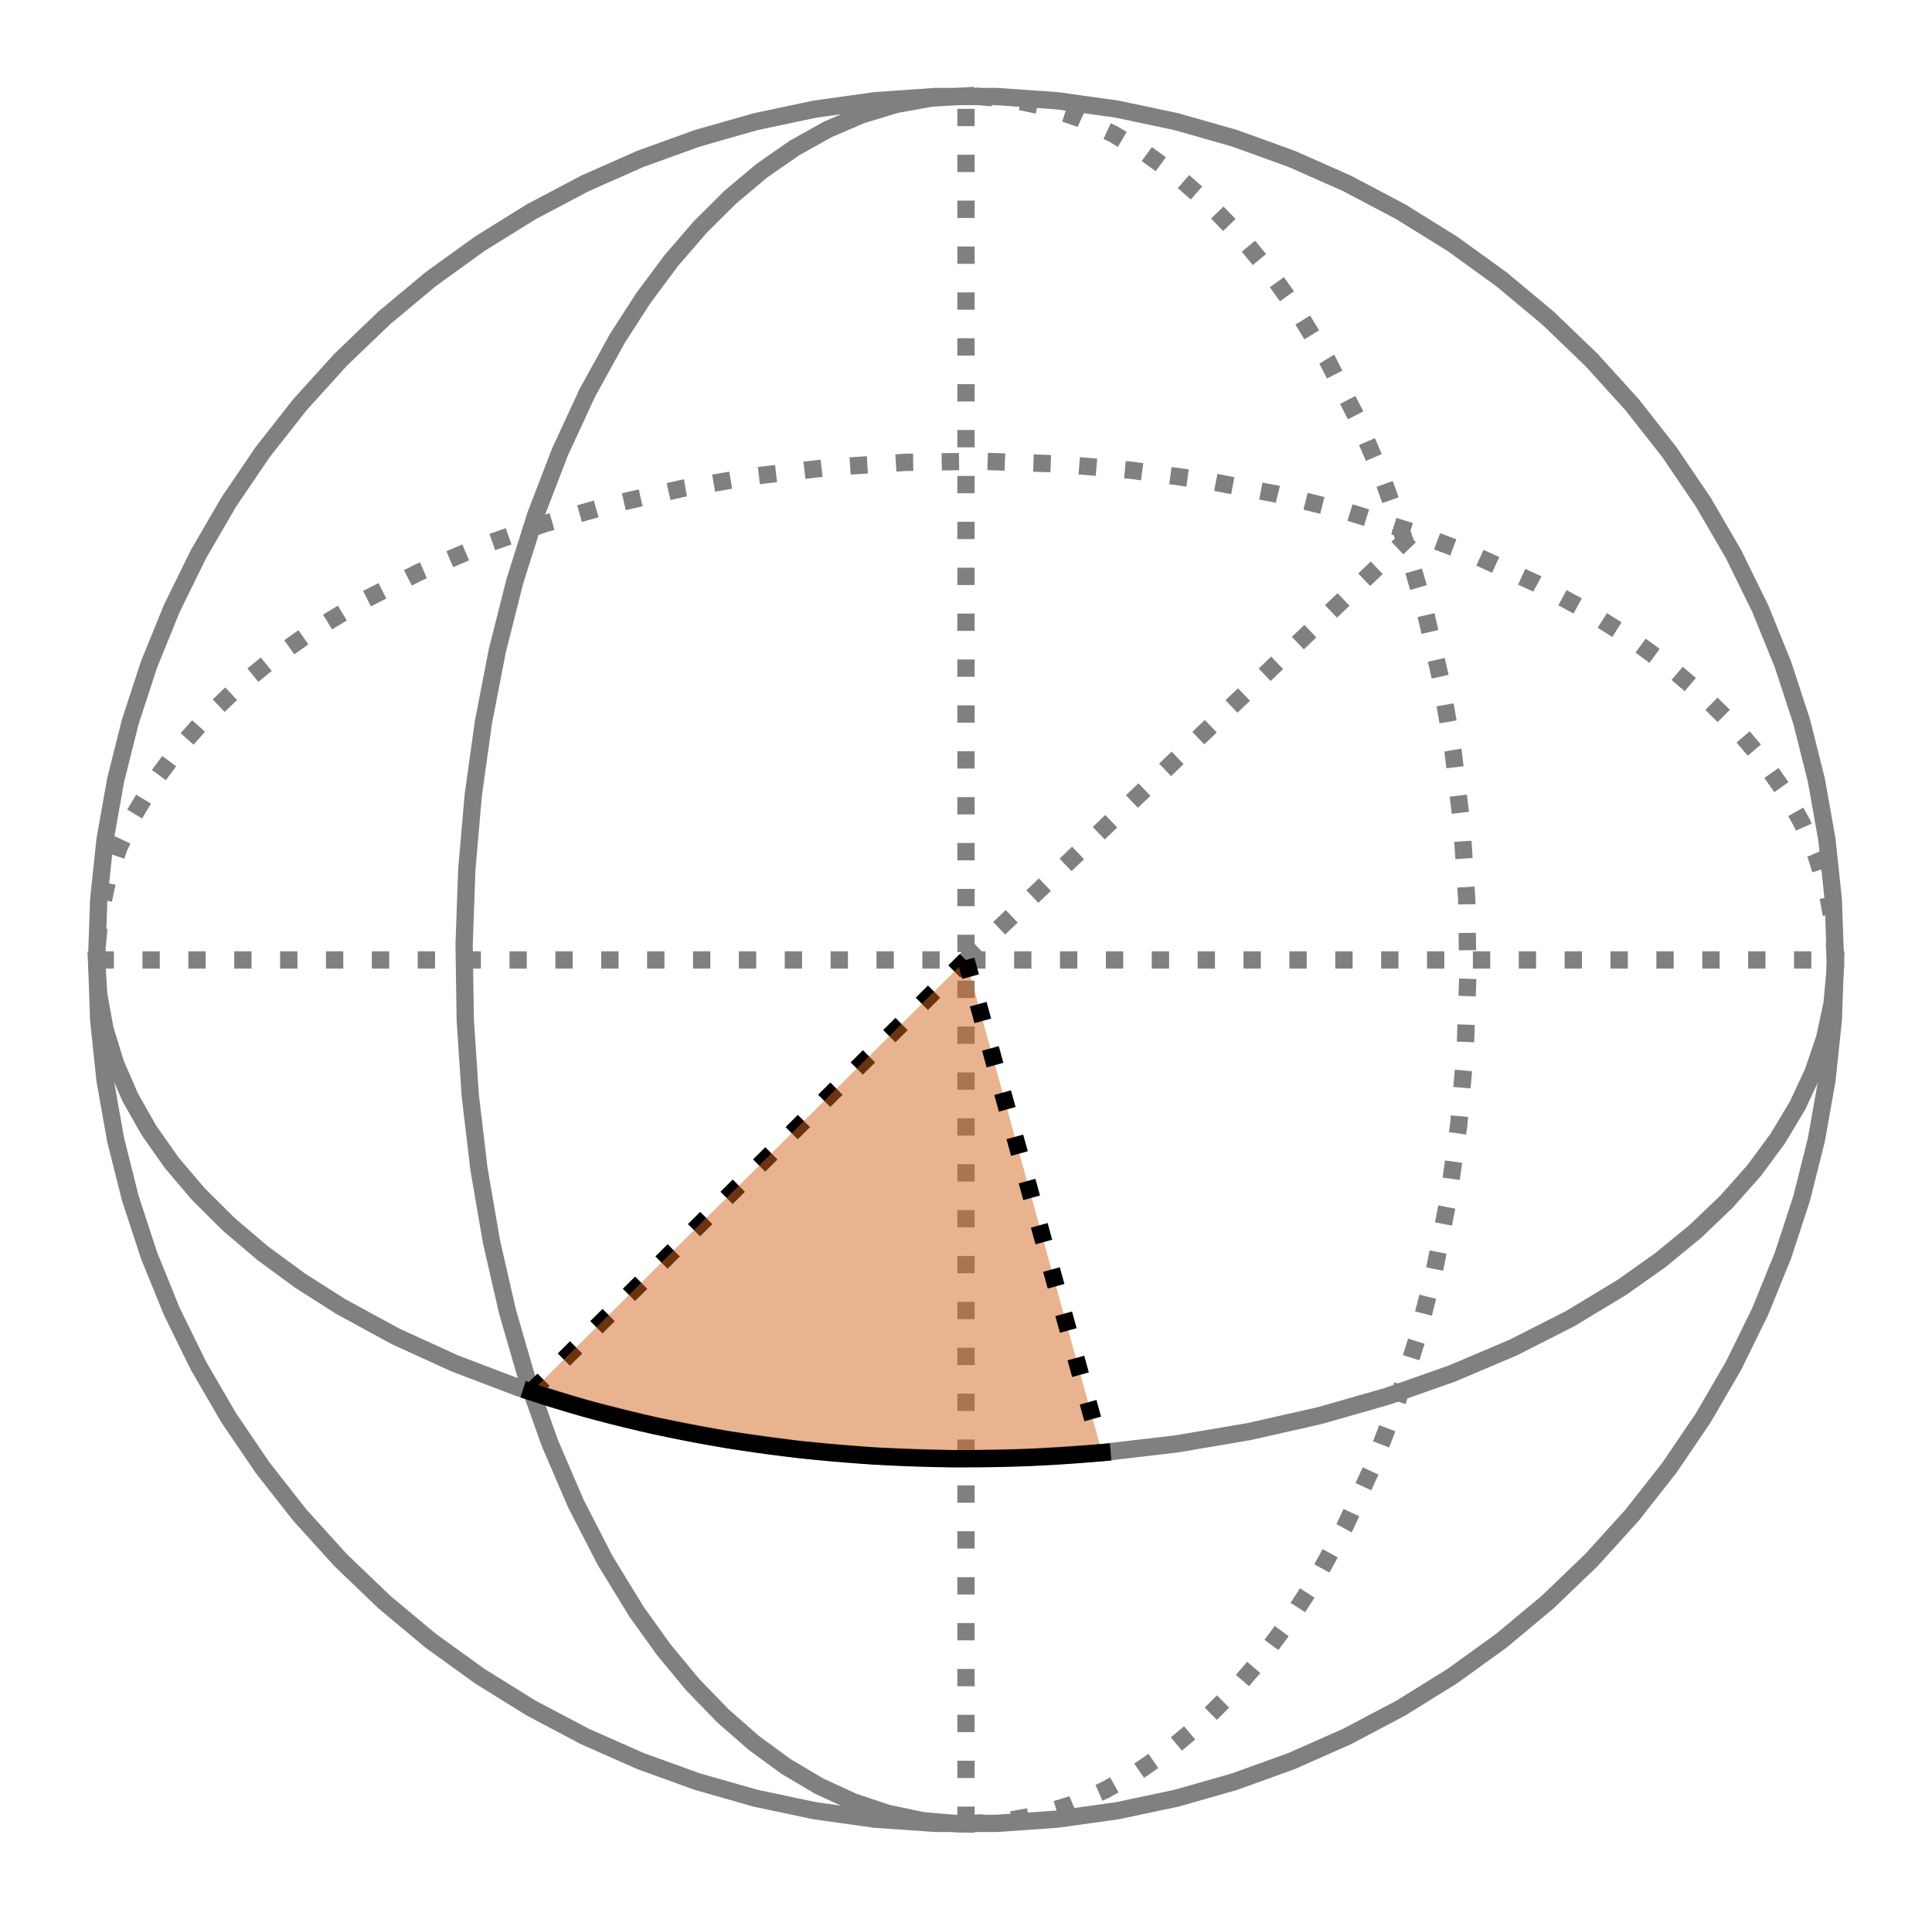
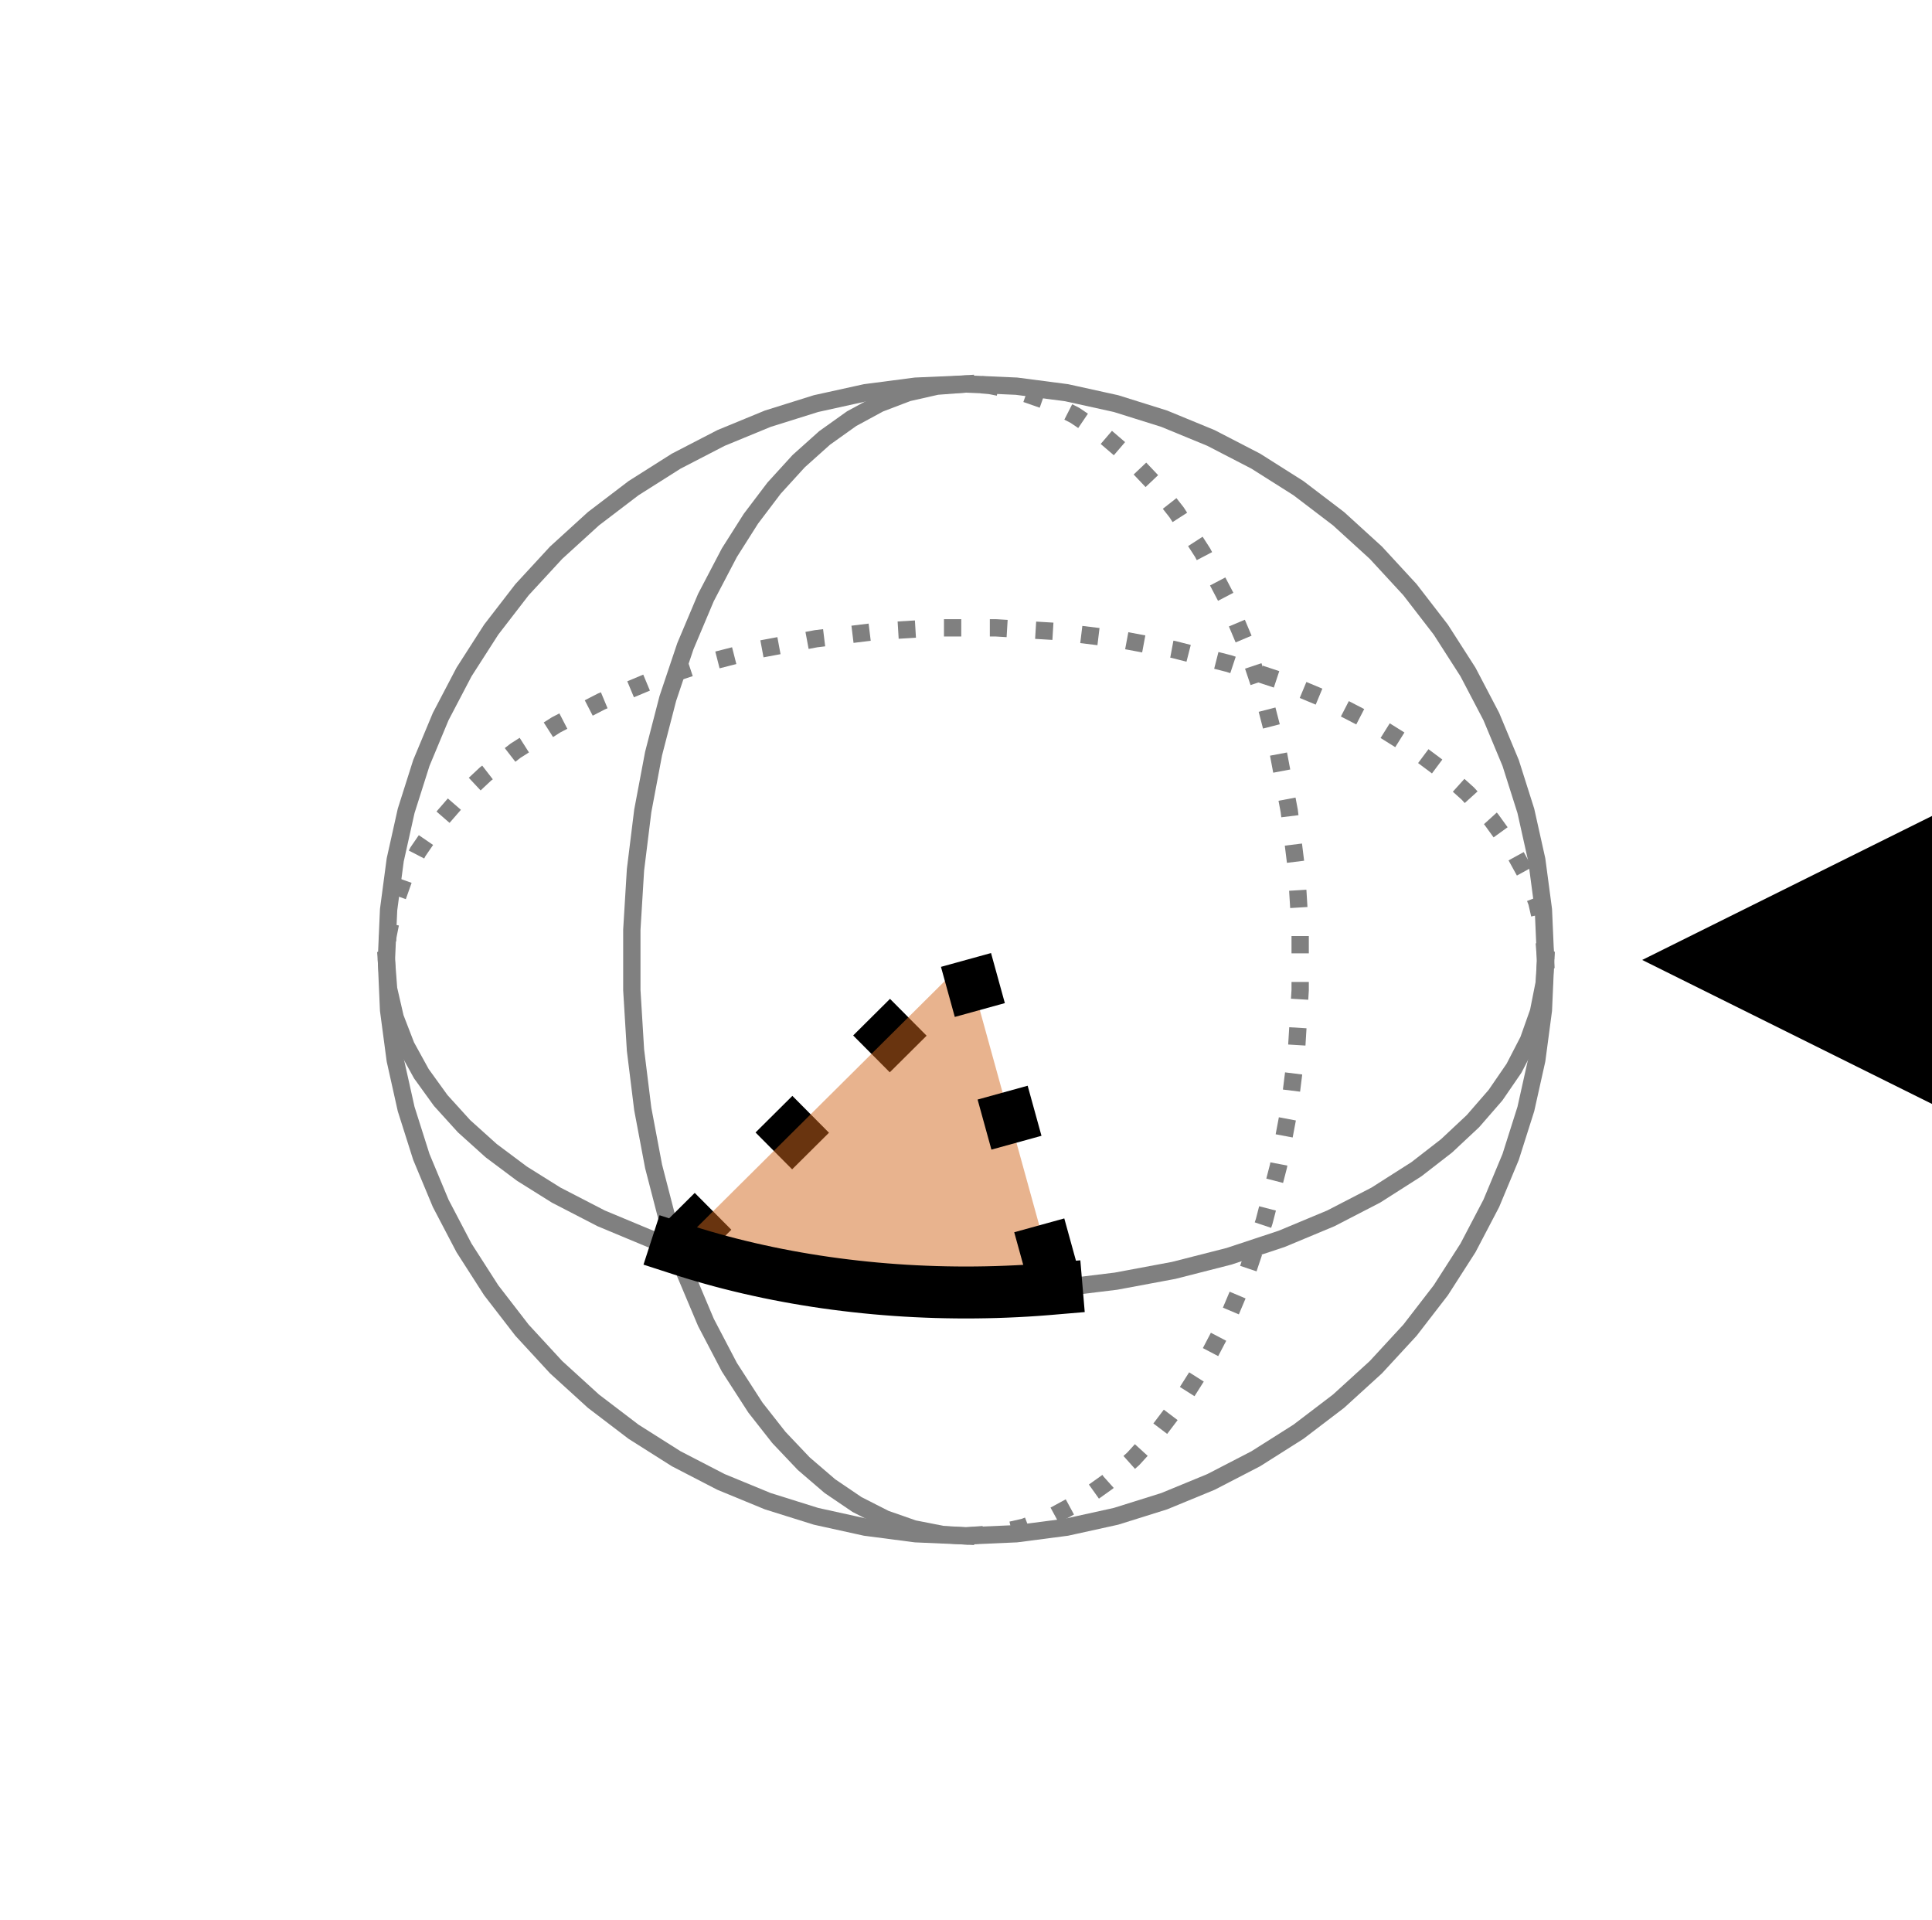
- <svg xmlns="http://www.w3.org/2000/svg" height="110.88pt" version="1.1" viewBox="0 0 111.6 110.88" width="111.6pt">
+ <svg xmlns="http://www.w3.org/2000/svg" xmlns:xlink="http://www.w3.org/1999/xlink" height="110.88pt" version="1.1" viewBox="0 0 111.6 110.88" width="111.6pt">
  <defs>
    <style type="text/css">
            *{stroke-linecap:butt;stroke-linejoin:round;}
        </style>
  </defs>
  <g id="figure_1">
    <g id="patch_1">
      <path d="M 0 110.88 L 111.6 110.88 L 111.6 0 L 0 0 z" style="fill:none;" />
    </g>
    <g id="axes_1">
-       <g id="LineCollection_1">
-         <path clip-path="url(#pe254b5cfe3)" d="M 55.8 105.336 L 55.8 5.544 " style="fill:none;stroke:#808080;stroke-dasharray:1,1.65;stroke-dashoffset:0;" />
-       </g>
-       <g id="LineCollection_2">
-         <path clip-path="url(#pe254b5cfe3)" d="M 5.58 55.44 L 106.02 55.44 " style="fill:none;stroke:#808080;stroke-dasharray:1,1.65;stroke-dashoffset:0;" />
-       </g>
      <g id="line2d_1">
-         <path clip-path="url(#pe254b5cfe3)" d="M 106.02 55.44 L 105.898 53.43 L 105.531 51.431 L 104.923 49.451 L 104.075 47.5 L 102.991 45.587 L 101.678 43.723 L 100.142 41.916 L 98.389 40.174 L 96.429 38.507 L 94.271 36.923 L 91.925 35.429 L 88.747 33.699 L 85.319 32.134 L 81.665 30.747 L 77.815 29.548 L 73.797 28.546 L 69.643 27.748 L 65.382 27.162 L 61.049 26.79 L 56.676 26.637 L 52.297 26.703 L 47.944 26.987 L 43.651 27.488 L 39.45 28.202 L 35.374 29.123 L 31.453 30.244 L 27.717 31.558 L 24.196 33.052 L 20.914 34.718 L 17.898 36.541 L 15.693 38.103 L 13.682 39.75 L 11.877 41.474 L 10.285 43.265 L 8.916 45.116 L 7.774 47.018 L 6.867 48.96 L 6.198 50.934 L 5.771 52.929 L 5.588 54.937 L 5.588 54.937 " style="fill:none;stroke:#808080;stroke-dasharray:1,1.65;stroke-dashoffset:0;" />
+         <path clip-path="url(#p486ec44fed)" d="M 89.28 55.44 L 89.153 53.766 L 88.771 52.105 L 88.139 50.469 L 87.261 48.872 L 86.143 47.324 L 84.795 45.838 L 83.225 44.424 L 81.447 43.095 L 79.474 41.86 L 76.87 40.515 L 74.035 39.333 L 71 38.328 L 67.798 37.511 L 64.465 36.889 L 61.037 36.471 L 57.552 36.261 L 54.048 36.261 L 50.563 36.471 L 47.135 36.889 L 43.802 37.511 L 40.6 38.328 L 37.565 39.333 L 34.73 40.515 L 32.126 41.86 L 29.781 43.354 L 28.044 44.701 L 26.518 46.129 L 25.214 47.629 L 24.144 49.187 L 23.314 50.794 L 22.732 52.436 L 22.402 54.1 L 22.325 55.105 L 22.325 55.105 " style="fill:none;stroke:#808080;stroke-dasharray:1,1.65;stroke-dashoffset:0;" />
      </g>
      <g id="line2d_2">
-         <path clip-path="url(#pe254b5cfe3)" d="M 5.58 55.44 L 5.702 57.45 L 6.069 59.449 L 6.677 61.429 L 7.525 63.38 L 8.609 65.293 L 9.922 67.157 L 11.458 68.964 L 13.211 70.706 L 15.171 72.373 L 17.329 73.957 L 19.675 75.451 L 22.853 77.181 L 26.281 78.746 L 29.935 80.133 L 33.785 81.332 L 37.803 82.334 L 41.957 83.132 L 46.218 83.718 L 50.551 84.09 L 54.924 84.243 L 59.303 84.177 L 63.656 83.893 L 67.949 83.392 L 72.15 82.678 L 76.226 81.757 L 80.147 80.636 L 83.883 79.322 L 87.404 77.828 L 90.686 76.162 L 93.702 74.339 L 95.907 72.777 L 97.918 71.13 L 99.723 69.406 L 101.315 67.615 L 102.684 65.764 L 103.826 63.862 L 104.733 61.92 L 105.402 59.946 L 105.829 57.951 L 106.012 55.943 L 106.02 55.44 L 106.02 55.44 " style="fill:none;stroke:#808080;stroke-linecap:square;" />
+         <path clip-path="url(#p486ec44fed)" d="M 22.32 55.44 L 22.447 57.114 L 22.829 58.775 L 23.461 60.411 L 24.339 62.008 L 25.457 63.556 L 26.805 65.042 L 28.375 66.456 L 30.153 67.785 L 32.126 69.02 L 34.73 70.365 L 37.565 71.547 L 40.6 72.552 L 43.802 73.369 L 47.135 73.991 L 50.563 74.409 L 54.048 74.619 L 57.552 74.619 L 61.037 74.409 L 64.465 73.991 L 67.798 73.369 L 71 72.552 L 74.035 71.547 L 76.87 70.365 L 79.474 69.02 L 81.819 67.526 L 83.556 66.179 L 85.082 64.751 L 86.386 63.251 L 87.456 61.693 L 88.286 60.086 L 88.868 58.444 L 89.198 56.78 L 89.28 55.44 L 89.28 55.44 " style="fill:none;stroke:#808080;stroke-linecap:square;" />
      </g>
      <g id="line2d_3">
-         <path clip-path="url(#pe254b5cfe3)" d="M 55.8 105.336 L 57.823 105.214 L 59.835 104.85 L 61.828 104.246 L 63.792 103.403 L 65.717 102.327 L 67.593 101.022 L 69.412 99.496 L 71.165 97.754 L 72.843 95.807 L 74.437 93.663 L 75.941 91.332 L 77.682 88.175 L 79.257 84.768 L 80.653 81.138 L 81.86 77.313 L 82.869 73.321 L 83.671 69.193 L 84.262 64.961 L 84.636 60.656 L 84.79 56.311 L 84.724 51.959 L 84.438 47.635 L 83.933 43.369 L 83.215 39.195 L 82.288 35.145 L 81.159 31.25 L 79.838 27.539 L 78.333 24.039 L 76.657 20.779 L 74.822 17.783 L 73.249 15.591 L 71.592 13.594 L 69.857 11.8 L 68.054 10.219 L 66.191 8.858 L 64.277 7.724 L 62.322 6.823 L 60.336 6.158 L 58.327 5.734 L 56.306 5.552 L 56.306 5.552 " style="fill:none;stroke:#808080;stroke-dasharray:1,1.65;stroke-dashoffset:0;" />
+         <path clip-path="url(#p486ec44fed)" d="M 55.8 88.704 L 57.485 88.577 L 59.157 88.199 L 60.803 87.571 L 62.411 86.698 L 63.969 85.587 L 65.465 84.247 L 66.887 82.688 L 68.225 80.922 L 69.468 78.961 L 70.822 76.374 L 72.011 73.557 L 73.023 70.542 L 73.846 67.361 L 74.471 64.049 L 74.892 60.644 L 75.103 57.181 L 75.103 53.699 L 74.892 50.236 L 74.471 46.831 L 73.846 43.519 L 73.023 40.338 L 72.011 37.323 L 70.822 34.506 L 69.468 31.919 L 67.965 29.589 L 66.609 27.863 L 65.171 26.347 L 63.662 25.052 L 62.093 23.988 L 60.476 23.164 L 58.824 22.586 L 57.148 22.257 L 56.137 22.181 L 56.137 22.181 " style="fill:none;stroke:#808080;stroke-dasharray:1,1.65;stroke-dashoffset:0;" />
      </g>
      <g id="line2d_4">
-         <path clip-path="url(#pe254b5cfe3)" d="M 55.8 5.544 L 53.777 5.666 L 51.765 6.03 L 49.772 6.634 L 47.808 7.477 L 45.883 8.553 L 44.007 9.858 L 42.188 11.384 L 40.435 13.126 L 38.757 15.073 L 37.163 17.217 L 35.659 19.548 L 33.918 22.705 L 32.343 26.112 L 30.947 29.742 L 29.74 33.567 L 28.731 37.559 L 27.929 41.687 L 27.338 45.919 L 26.964 50.224 L 26.81 54.569 L 26.876 58.921 L 27.162 63.245 L 27.667 67.511 L 28.385 71.685 L 29.312 75.735 L 30.441 79.63 L 31.762 83.341 L 33.267 86.841 L 34.943 90.101 L 36.778 93.097 L 38.351 95.289 L 40.008 97.286 L 41.743 99.08 L 43.546 100.661 L 45.409 102.022 L 47.323 103.156 L 49.278 104.057 L 51.264 104.722 L 53.273 105.146 L 55.294 105.328 L 55.8 105.336 L 55.8 105.336 " style="fill:none;stroke:#808080;stroke-linecap:square;" />
+         <path clip-path="url(#p486ec44fed)" d="M 55.8 22.176 L 54.115 22.303 L 52.443 22.681 L 50.797 23.309 L 49.189 24.182 L 47.631 25.293 L 46.135 26.633 L 44.713 28.192 L 43.375 29.958 L 42.132 31.919 L 40.778 34.506 L 39.589 37.323 L 38.577 40.338 L 37.754 43.519 L 37.129 46.831 L 36.708 50.236 L 36.497 53.699 L 36.497 57.181 L 36.708 60.644 L 37.129 64.049 L 37.754 67.361 L 38.577 70.542 L 39.589 73.557 L 40.778 76.374 L 42.132 78.961 L 43.635 81.291 L 44.991 83.017 L 46.429 84.533 L 47.938 85.828 L 49.507 86.892 L 51.124 87.716 L 52.776 88.294 L 54.452 88.623 L 55.8 88.704 L 55.8 88.704 " style="fill:none;stroke:#808080;stroke-linecap:square;" />
      </g>
      <g id="line2d_5">
-         <path clip-path="url(#pe254b5cfe3)" d="M 106.02 55.44 L 105.898 51.959 L 105.531 48.496 L 104.923 45.066 L 104.075 41.687 L 102.991 38.375 L 101.678 35.145 L 100.142 32.015 L 98.389 28.999 L 96.429 26.112 L 94.271 23.367 L 91.925 20.779 L 89.404 18.36 L 86.719 16.121 L 83.883 14.074 L 80.91 12.229 L 77.815 10.594 L 74.613 9.177 L 71.319 7.986 L 67.949 7.026 L 64.521 6.302 L 61.049 5.817 L 57.553 5.574 L 54.047 5.574 L 50.551 5.817 L 47.079 6.302 L 43.651 7.026 L 40.281 7.986 L 36.987 9.177 L 33.785 10.594 L 30.69 12.229 L 27.717 14.074 L 24.881 16.121 L 22.196 18.36 L 19.675 20.779 L 17.329 23.367 L 15.171 26.112 L 13.211 28.999 L 11.458 32.015 L 9.922 35.145 L 8.609 38.375 L 7.525 41.687 L 6.677 45.066 L 6.069 48.496 L 5.702 51.959 L 5.58 55.44 L 5.702 58.921 L 6.069 62.384 L 6.677 65.814 L 7.525 69.193 L 8.609 72.505 L 9.922 75.735 L 11.458 78.865 L 13.211 81.881 L 15.171 84.768 L 17.329 87.513 L 19.675 90.101 L 22.196 92.52 L 24.881 94.759 L 27.717 96.806 L 30.69 98.651 L 33.785 100.286 L 36.987 101.703 L 40.281 102.894 L 43.651 103.854 L 47.079 104.578 L 50.551 105.063 L 54.047 105.306 L 57.553 105.306 L 61.049 105.063 L 64.521 104.578 L 67.949 103.854 L 71.319 102.894 L 74.613 101.703 L 77.815 100.286 L 80.91 98.651 L 83.883 96.806 L 86.719 94.759 L 89.404 92.52 L 91.925 90.101 L 94.271 87.513 L 96.429 84.768 L 98.389 81.881 L 100.142 78.865 L 101.678 75.735 L 102.991 72.505 L 104.075 69.193 L 104.923 65.814 L 105.531 62.384 L 105.898 58.921 L 106.02 55.44 L 106.02 55.44 " style="fill:none;stroke:#808080;stroke-linecap:square;" />
+         <path clip-path="url(#p486ec44fed)" d="M 89.28 55.44 L 89.153 52.541 L 88.771 49.664 L 88.139 46.831 L 87.261 44.063 L 86.143 41.382 L 84.795 38.808 L 83.225 36.361 L 81.447 34.058 L 79.474 31.919 L 77.321 29.958 L 75.003 28.192 L 72.54 26.633 L 69.949 25.293 L 67.251 24.182 L 64.465 23.309 L 61.614 22.681 L 58.718 22.303 L 55.8 22.176 L 52.882 22.303 L 49.986 22.681 L 47.135 23.309 L 44.349 24.182 L 41.651 25.293 L 39.06 26.633 L 36.597 28.192 L 34.279 29.958 L 32.126 31.919 L 30.153 34.058 L 28.375 36.361 L 26.805 38.808 L 25.457 41.382 L 24.339 44.063 L 23.461 46.831 L 22.829 49.664 L 22.447 52.541 L 22.32 55.44 L 22.447 58.339 L 22.829 61.216 L 23.461 64.049 L 24.339 66.817 L 25.457 69.498 L 26.805 72.072 L 28.375 74.519 L 30.153 76.822 L 32.126 78.961 L 34.279 80.922 L 36.597 82.688 L 39.06 84.247 L 41.651 85.587 L 44.349 86.698 L 47.135 87.571 L 49.986 88.199 L 52.882 88.577 L 55.8 88.704 L 58.718 88.577 L 61.614 88.199 L 64.465 87.571 L 67.251 86.698 L 69.949 85.587 L 72.54 84.247 L 75.003 82.688 L 77.321 80.922 L 79.474 78.961 L 81.447 76.822 L 83.225 74.519 L 84.795 72.072 L 86.143 69.498 L 87.261 66.817 L 88.139 64.049 L 88.771 61.216 L 89.153 58.339 L 89.28 55.44 L 89.28 55.44 " style="fill:none;stroke:#808080;stroke-linecap:square;" />
      </g>
      <g id="line2d_6">
-         <path clip-path="url(#pe254b5cfe3)" d="M 55.8 55.44 L 81.665 30.747 " style="fill:none;stroke:#808080;stroke-dasharray:1,1.65;stroke-dashoffset:0;" />
+         <path clip-path="url(#p486ec44fed)" d="M 39.06 72.072 L 55.8 55.44 " style="fill:none;stroke:#000000;stroke-dasharray:3,4.95;stroke-dashoffset:0;stroke-width:3;" />
+       </g>
+       <g id="PolyCollection_1">
+         <path clip-path="url(#p486ec44fed)" d="M 39.06 72.072 L 39.06 72.072 L 39.569 72.237 L 40.082 72.397 L 40.6 72.552 L 41.123 72.701 L 41.651 72.846 L 42.182 72.985 L 42.718 73.118 L 43.258 73.247 L 43.802 73.369 L 44.349 73.487 L 44.9 73.599 L 45.454 73.705 L 46.011 73.806 L 46.572 73.901 L 47.135 73.991 L 47.7 74.075 L 48.269 74.153 L 48.839 74.225 L 49.412 74.292 L 49.986 74.353 L 50.563 74.409 L 51.14 74.458 L 51.72 74.502 L 52.3 74.54 L 52.882 74.572 L 53.465 74.598 L 54.048 74.619 L 54.632 74.633 L 55.216 74.642 L 55.8 74.645 L 56.384 74.642 L 56.968 74.633 L 57.552 74.619 L 58.135 74.598 L 58.718 74.572 L 59.3 74.54 L 59.88 74.502 L 60.46 74.458 L 61.037 74.409 L 61.037 74.409 L 61.037 74.409 L 60.46 72.315 L 59.88 70.217 L 59.3 68.115 L 58.718 66.008 L 58.135 63.898 L 57.552 61.786 L 56.968 59.672 L 56.384 57.556 L 55.8 55.44 L 55.216 56.021 L 54.632 56.601 L 54.048 57.181 L 53.465 57.76 L 52.882 58.339 L 52.3 58.917 L 51.72 59.494 L 51.14 60.069 L 50.563 60.644 L 49.986 61.216 L 49.412 61.787 L 48.839 62.356 L 48.269 62.923 L 47.7 63.487 L 47.135 64.049 L 46.572 64.609 L 46.011 65.165 L 45.454 65.719 L 44.9 66.27 L 44.349 66.817 L 43.802 67.361 L 43.258 67.901 L 42.718 68.437 L 42.182 68.97 L 41.651 69.498 L 41.123 70.022 L 40.6 70.542 L 40.082 71.057 L 39.569 71.567 L 39.06 72.072 z" style="fill:#d2691e;fill-opacity:0.5;" />
      </g>
      <g id="line2d_7">
-         <path clip-path="url(#pe254b5cfe3)" d="M 30.69 80.388 L 55.8 55.44 " style="fill:none;stroke:#000000;stroke-dasharray:1,1.65;stroke-dashoffset:0;" />
-       </g>
-       <g id="PolyCollection_1">
-         <path clip-path="url(#pe254b5cfe3)" d="M 30.69 80.388 L 30.69 80.388 L 31.453 80.636 L 32.223 80.875 L 33.001 81.108 L 33.785 81.332 L 34.576 81.548 L 35.374 81.757 L 36.177 81.957 L 36.987 82.15 L 37.803 82.334 L 38.624 82.51 L 39.45 82.678 L 40.281 82.838 L 41.117 82.989 L 41.957 83.132 L 42.802 83.266 L 43.651 83.392 L 44.503 83.509 L 45.359 83.618 L 46.218 83.718 L 47.079 83.81 L 47.944 83.893 L 48.811 83.967 L 49.68 84.033 L 50.551 84.09 L 51.423 84.138 L 52.297 84.177 L 53.172 84.208 L 54.047 84.23 L 54.924 84.243 L 55.8 84.247 L 56.676 84.243 L 57.553 84.23 L 58.428 84.208 L 59.303 84.177 L 60.177 84.138 L 61.049 84.09 L 61.92 84.033 L 62.789 83.967 L 63.656 83.893 L 63.656 83.893 L 63.656 83.893 L 62.789 80.753 L 61.92 77.606 L 61.049 74.452 L 60.177 71.292 L 59.303 68.128 L 58.428 64.959 L 57.553 61.788 L 56.676 58.614 L 55.8 55.44 L 54.924 56.311 L 54.047 57.181 L 53.172 58.051 L 52.297 58.921 L 51.423 59.789 L 50.551 60.656 L 49.68 61.521 L 48.811 62.384 L 47.944 63.245 L 47.079 64.104 L 46.218 64.961 L 45.359 65.814 L 44.503 66.664 L 43.651 67.511 L 42.802 68.354 L 41.957 69.193 L 41.117 70.028 L 40.281 70.859 L 39.45 71.685 L 38.624 72.505 L 37.803 73.321 L 36.987 74.131 L 36.177 74.936 L 35.374 75.735 L 34.576 76.527 L 33.785 77.313 L 33.001 78.092 L 32.223 78.865 L 31.453 79.63 L 30.69 80.388 z" style="fill:#d2691e;fill-opacity:0.5;" />
+         <path clip-path="url(#p486ec44fed)" d="M 39.06 72.072 L 39.569 72.237 L 40.082 72.397 L 40.6 72.552 L 41.123 72.701 L 41.651 72.846 L 42.182 72.985 L 42.718 73.118 L 43.258 73.247 L 43.802 73.369 L 44.349 73.487 L 44.9 73.599 L 45.454 73.705 L 46.011 73.806 L 46.572 73.901 L 47.135 73.991 L 47.7 74.075 L 48.269 74.153 L 48.839 74.225 L 49.412 74.292 L 49.986 74.353 L 50.563 74.409 L 51.14 74.458 L 51.72 74.502 L 52.3 74.54 L 52.882 74.572 L 53.465 74.598 L 54.048 74.619 L 54.632 74.633 L 55.216 74.642 L 55.8 74.645 L 56.384 74.642 L 56.968 74.633 L 57.552 74.619 L 58.135 74.598 L 58.718 74.572 L 59.3 74.54 L 59.88 74.502 L 60.46 74.458 L 61.037 74.409 " style="fill:none;stroke:#000000;stroke-linecap:square;stroke-width:3;" />
      </g>
      <g id="line2d_8">
-         <path clip-path="url(#pe254b5cfe3)" d="M 30.69 80.388 L 31.453 80.636 L 32.223 80.875 L 33.001 81.108 L 33.785 81.332 L 34.576 81.548 L 35.374 81.757 L 36.177 81.957 L 36.987 82.15 L 37.803 82.334 L 38.624 82.51 L 39.45 82.678 L 40.281 82.838 L 41.117 82.989 L 41.957 83.132 L 42.802 83.266 L 43.651 83.392 L 44.503 83.509 L 45.359 83.618 L 46.218 83.718 L 47.079 83.81 L 47.944 83.893 L 48.811 83.967 L 49.68 84.033 L 50.551 84.09 L 51.423 84.138 L 52.297 84.177 L 53.172 84.208 L 54.047 84.23 L 54.924 84.243 L 55.8 84.247 L 56.676 84.243 L 57.553 84.23 L 58.428 84.208 L 59.303 84.177 L 60.177 84.138 L 61.049 84.09 L 61.92 84.033 L 62.789 83.967 L 63.656 83.893 " style="fill:none;stroke:#000000;stroke-linecap:square;" />
+         <path clip-path="url(#p486ec44fed)" d="M 55.8 55.44 L 61.037 74.409 " style="fill:none;stroke:#000000;stroke-dasharray:3,4.95;stroke-dashoffset:0;stroke-width:3;" />
      </g>
-       <g id="line2d_9">
-         <path clip-path="url(#pe254b5cfe3)" d="M 55.8 55.44 L 63.656 83.893 " style="fill:none;stroke:#000000;stroke-dasharray:1,1.65;stroke-dashoffset:0;" />
+       <g id="PolyCollection_2">
+         <defs>
+           <path d="M 94.86 -55.44 L 94.86 -55.44 L 111.6 -47.124 L 111.6 -63.756 L 111.6 -63.756 L 94.86 -55.44 z" id="m5299669ce5" />
+         </defs>
+         <g clip-path="url(#p486ec44fed)">
+           <use x="0" xlink:href="#m5299669ce5" y="110.88" />
+         </g>
      </g>
    </g>
  </g>
  <defs>
-     <clipPath id="pe254b5cfe3">
+     <clipPath id="p486ec44fed">
      <rect height="110.88" width="111.6" x="0" y="-0" />
    </clipPath>
  </defs>
</svg>
